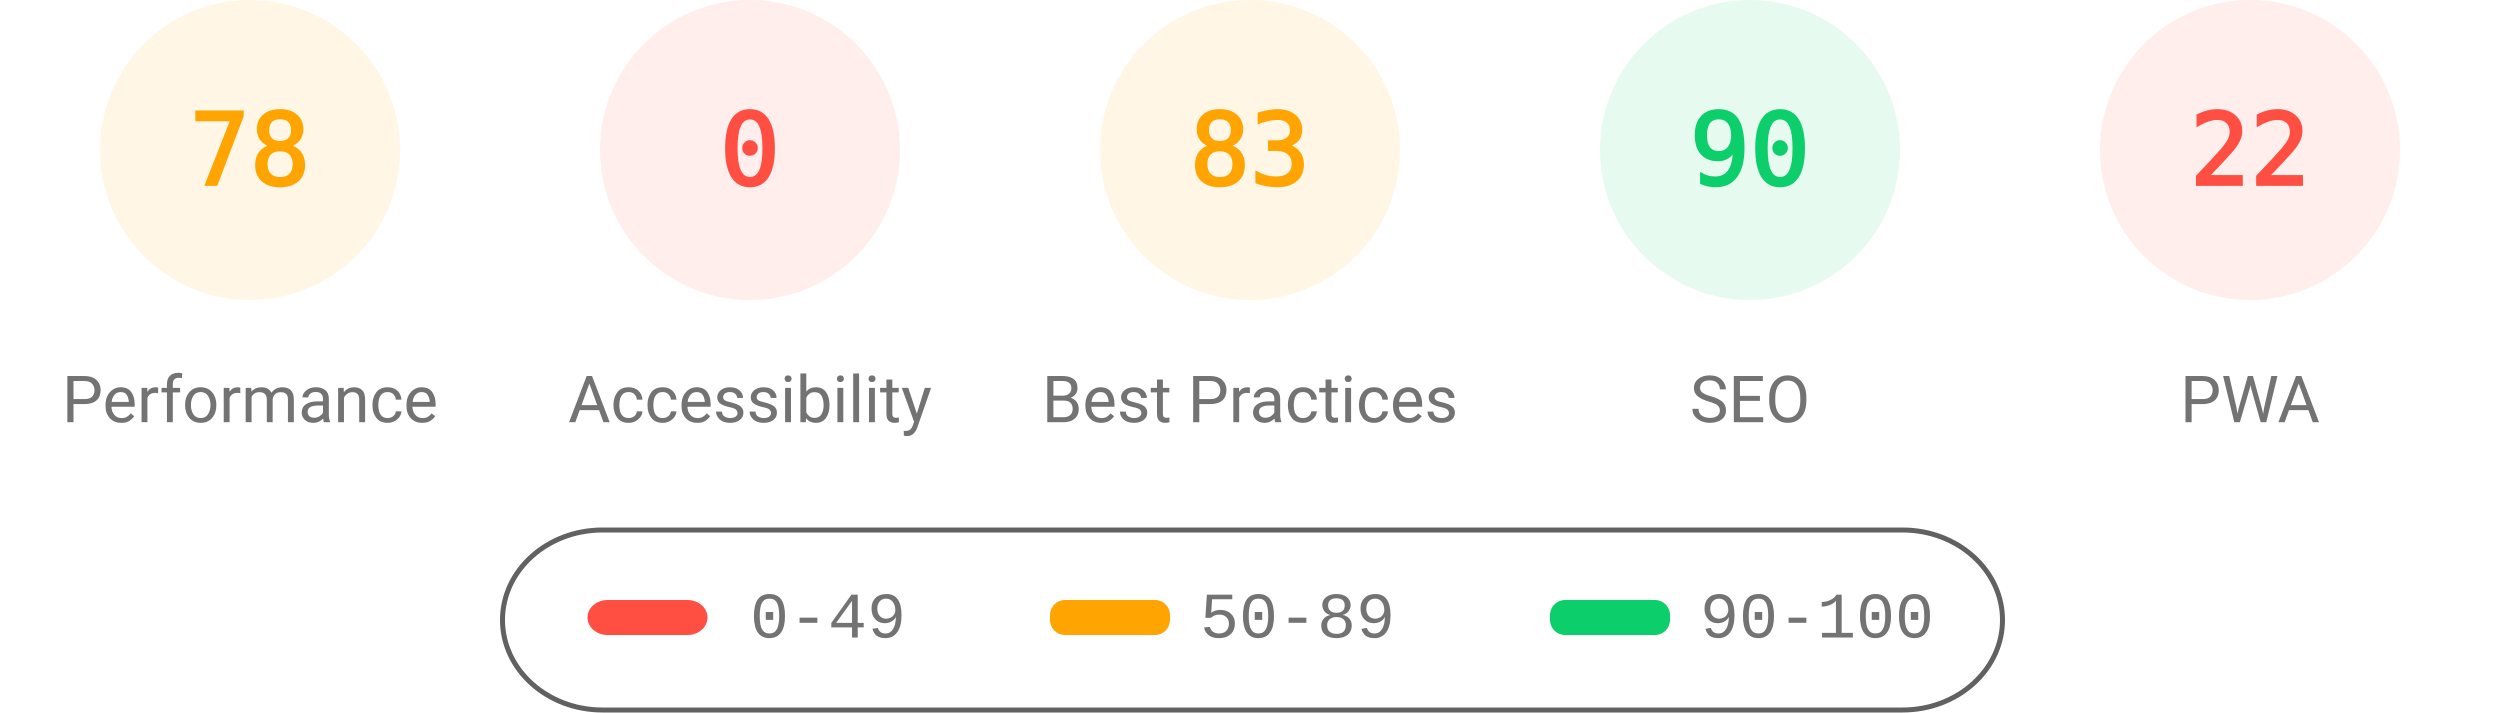
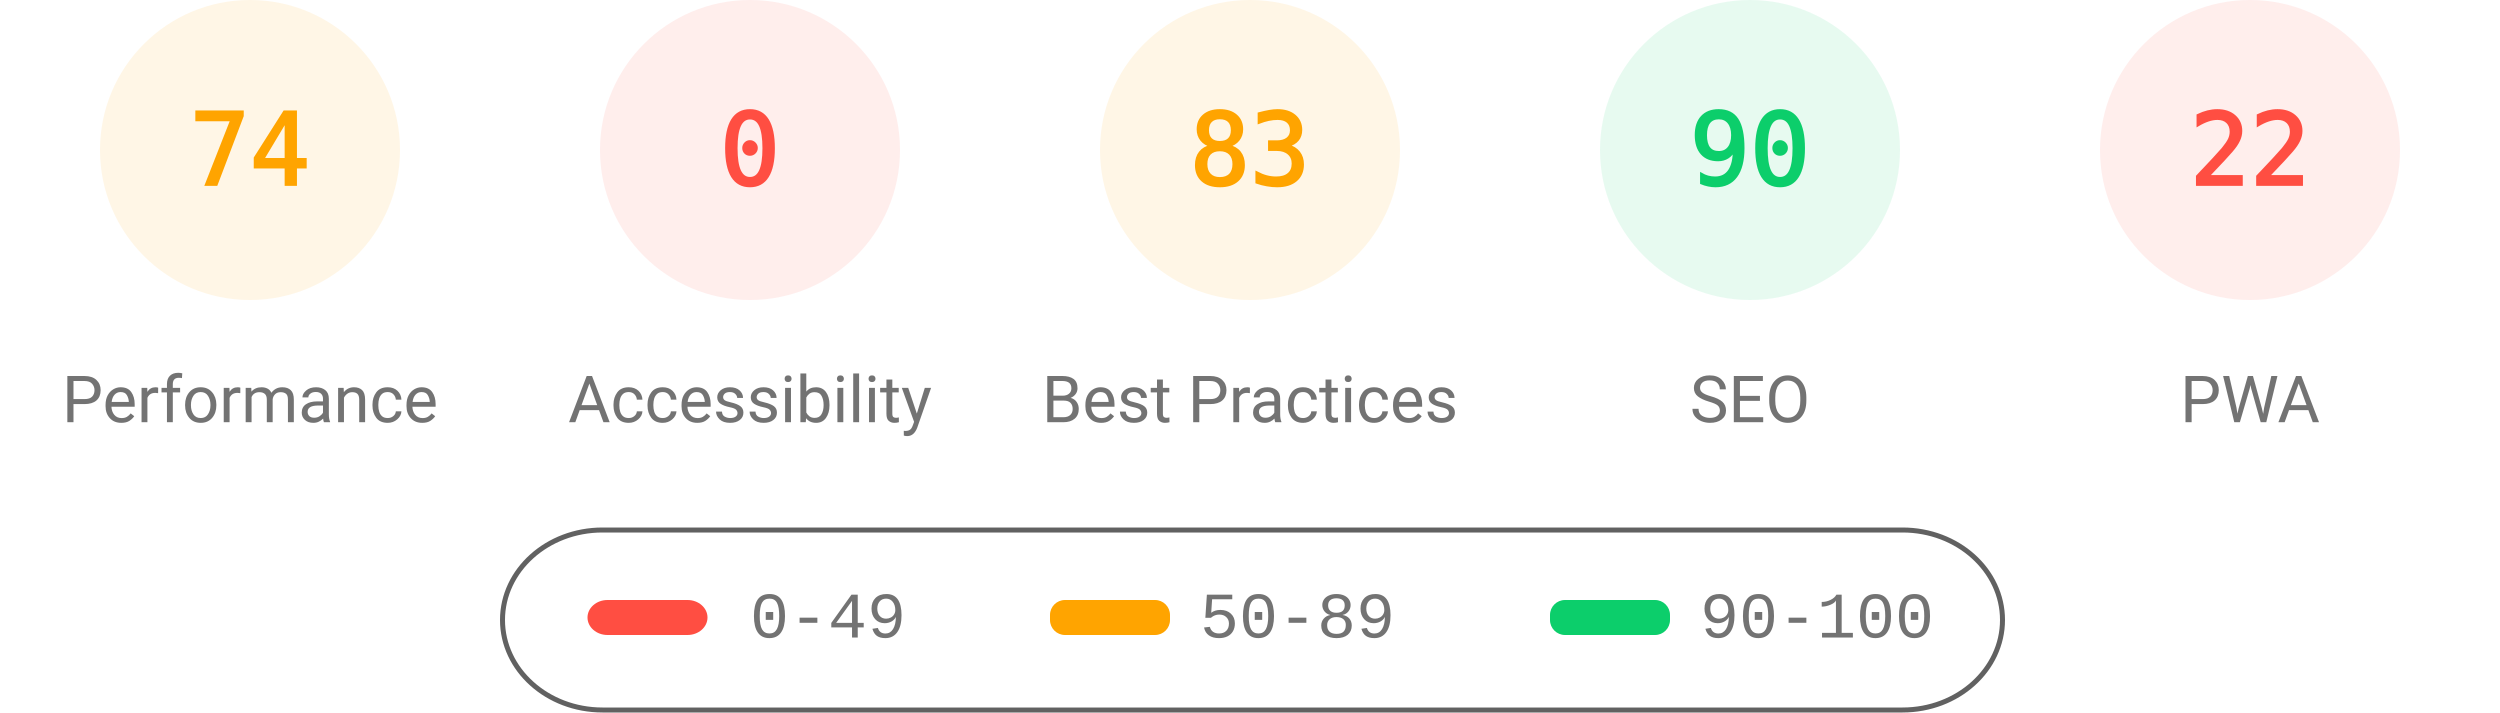
<svg xmlns="http://www.w3.org/2000/svg" fill="none" width="1000" height="285">
  <style>.gauge-base{opacity:.1}.gauge-arc{fill:none;animation-delay:250ms;stroke-linecap:round;transform:rotate(-90deg);transform-origin:100px 60px;animation:load-gauge 1s ease forwards}.guage-text{font-size:40px;font-family:monospace;text-align:center}.guage-red{color:#ff4e42;fill:#ff4e42;stroke:#ff4e42}.guage-orange{color:#ffa400;fill:#ffa400;stroke:#ffa400}.guage-green{color:#0cce6b;fill:#0cce6b;stroke:#0cce6b}.guage-undefined{color:#5c5c5c;fill:#5c5c5c;stroke:#5c5c5c}.guage-title{color:#737373;fill:#737373;stroke:none;font-size:26px;line-height:26px;font-family:Roboto,Halvetica,Arial,sans-serif}@keyframes load-gauge{from{stroke-dasharray:0 352.858}}</style>
  <svg class="guage-div guage-perf guage-orange" viewBox="0 0 200 200" width="200" height="200">
    <circle class="gauge-base" r="56" cx="100" cy="60" stroke-width="8" />
-     <circle class="gauge-arc guage-arc-1" r="56" cx="100" cy="60" stroke-width="8" style="stroke-dasharray:274.449,351.858" />
-     <text class="guage-text" x="100" y="60" alignment-baseline="central" dominant-baseline="central" text-anchor="middle">78</text>
+     <circle class="gauge-arc guage-arc-1" r="56" cx="100" cy="60" stroke-width="8" style="stroke-dasharray:260.375,351.858" />
+     <text class="guage-text" x="100" y="60" alignment-baseline="central" dominant-baseline="central" text-anchor="middle">74</text>
    <text class="guage-title" x="100" y="160" alignment-baseline="central" dominant-baseline="central" text-anchor="middle">Performance</text>
  </svg>
  <svg class="guage-div guage-acc guage-red" viewBox="0 0 200 200" width="200" height="200" x="200">
    <circle class="gauge-base" r="56" cx="100" cy="60" stroke-width="8" />
    <circle class="gauge-arc guage-arc-2" r="56" cx="100" cy="60" stroke-width="8" style="stroke-dasharray:0,351.858" />
    <text class="guage-text" x="100" y="60" alignment-baseline="central" dominant-baseline="central" text-anchor="middle">0</text>
    <text class="guage-title" x="100" y="160" alignment-baseline="central" dominant-baseline="central" text-anchor="middle">Accessibility</text>
  </svg>
  <svg class="guage-div guage-best guage-orange" viewBox="0 0 200 200" width="200" height="200" x="400">
    <circle class="gauge-base" r="56" cx="100" cy="60" stroke-width="8" />
    <circle class="gauge-arc guage-arc-3" r="56" cx="100" cy="60" stroke-width="8" style="stroke-dasharray:292.042,351.858" />
    <text class="guage-text" x="100" y="60" alignment-baseline="central" dominant-baseline="central" text-anchor="middle">83</text>
    <text class="guage-title" x="100" y="160" alignment-baseline="central" dominant-baseline="central" text-anchor="middle">Best Practices</text>
  </svg>
  <svg class="guage-div guage-seo guage-green" viewBox="0 0 200 200" width="200" height="200" x="600">
    <circle class="gauge-base" r="56" cx="100" cy="60" stroke-width="8" />
    <circle class="gauge-arc guage-arc-4" r="56" cx="100" cy="60" stroke-width="8" style="stroke-dasharray:316.672,351.858" />
    <text class="guage-text" x="100" y="60" alignment-baseline="central" dominant-baseline="central" text-anchor="middle">90</text>
    <text class="guage-title" x="100" y="160" alignment-baseline="central" dominant-baseline="central" text-anchor="middle">SEO</text>
  </svg>
  <svg class="guage-div guage-pwa guage-red" viewBox="0 0 200 200" width="200" height="200" x="800">
    <circle class="gauge-base" r="56" cx="100" cy="60" stroke-width="8" />
    <circle class="gauge-arc guage-arc-4" r="56" cx="100" cy="60" stroke-width="8" style="stroke-dasharray:77.409,351.858" />
    <text class="guage-text" x="100" y="60" alignment-baseline="central" dominant-baseline="central" text-anchor="middle">22</text>
    <text class="guage-title" x="100" y="160" alignment-baseline="central" dominant-baseline="central" text-anchor="middle">PWA</text>
  </svg>
  <svg width="604" height="76" x="200" y="210">
    <path fill="none" id="canvas_background" d="M-1-1h604v80H-1z" />
    <rect fill-opacity="0" stroke="#616161" stroke-width="2" rx="40" id="svg_2" height="72" width="600" y="2" x="1" fill="#000" />
    <rect stroke="#000" rx="8" id="svg_3" height="14" width="48" y="30" x="35" stroke-opacity="null" stroke-width="0" fill="#ff4e42" />
    <rect stroke="#000" rx="6" id="svg_4" height="14" width="48" y="30" x="220" stroke-opacity="null" stroke-width="0" fill="#ffa400" />
    <rect stroke="#000" rx="6" id="svg_5" height="14" width="48" y="30" x="420" stroke-opacity="null" stroke-width="0" fill="#0cce6b" />
    <text xml:space="preserve" text-anchor="start" font-family="'Courier New', Courier, monospace" font-size="26" id="svg_6" y="45" x="100" stroke-opacity="null" stroke-width="0" stroke="#000" fill="#737373">0-49</text>
    <text xml:space="preserve" text-anchor="start" font-family="'Courier New', Courier, monospace" font-size="26" id="svg_7" y="45" x="280" stroke-opacity="null" stroke-width="0" stroke="#000" fill="#737373">50-89</text>
    <text xml:space="preserve" text-anchor="start" font-family="'Courier New', Courier, monospace" font-size="26" id="svg_8" y="45" x="480" stroke-opacity="null" stroke-width="0" stroke="#000" fill="#737373">90-100</text>
  </svg>
</svg>
